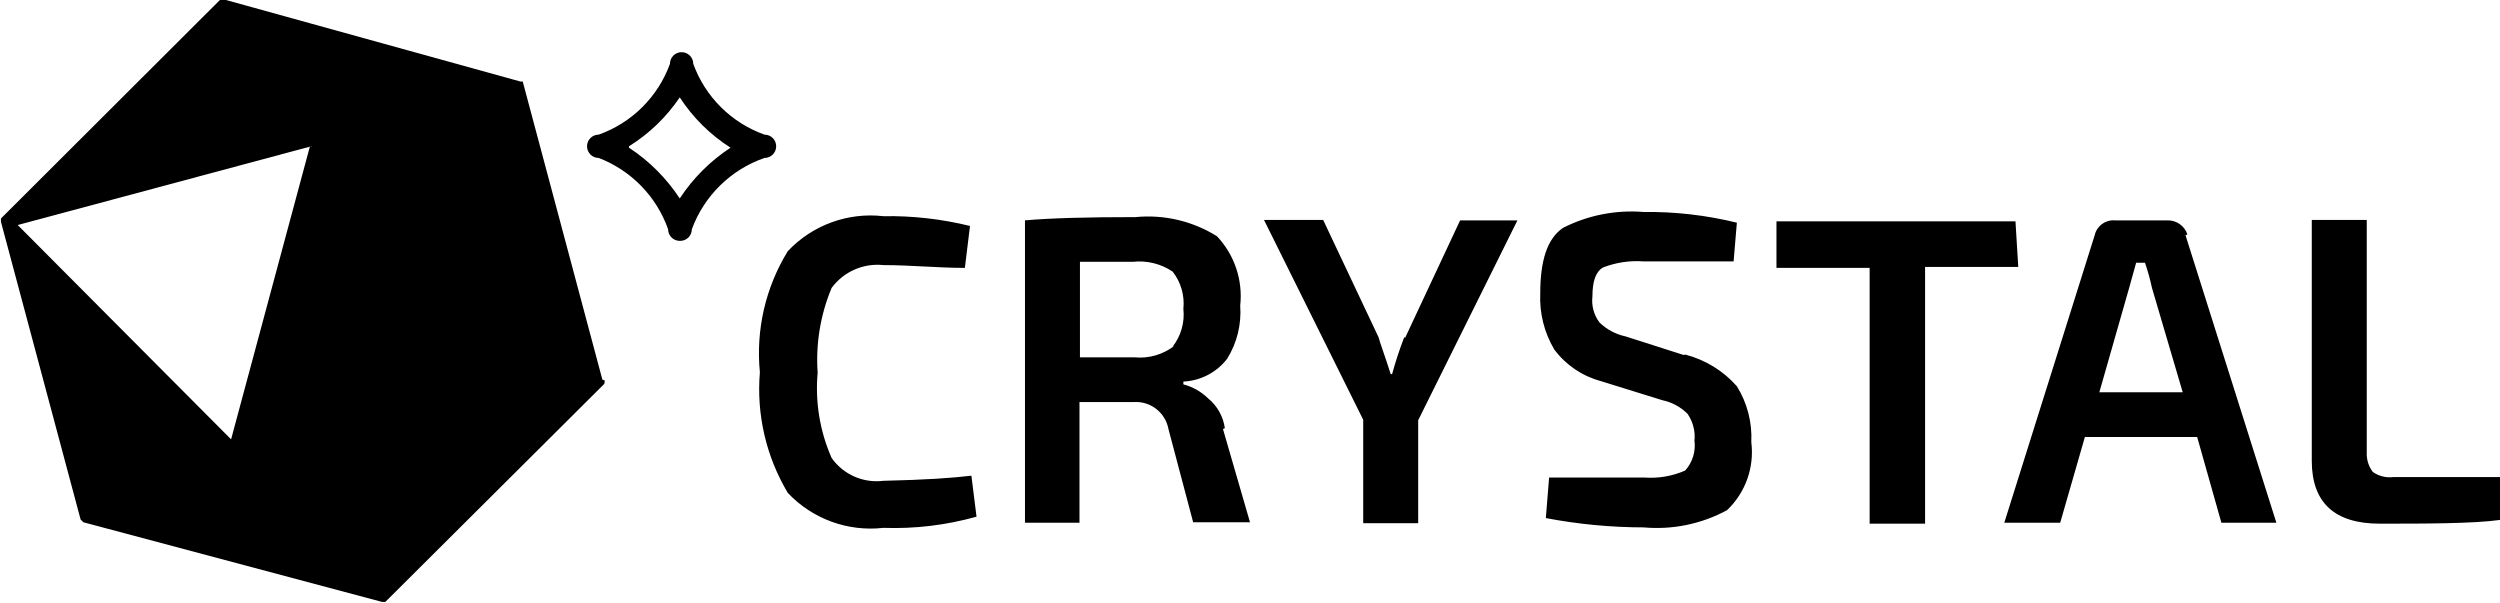
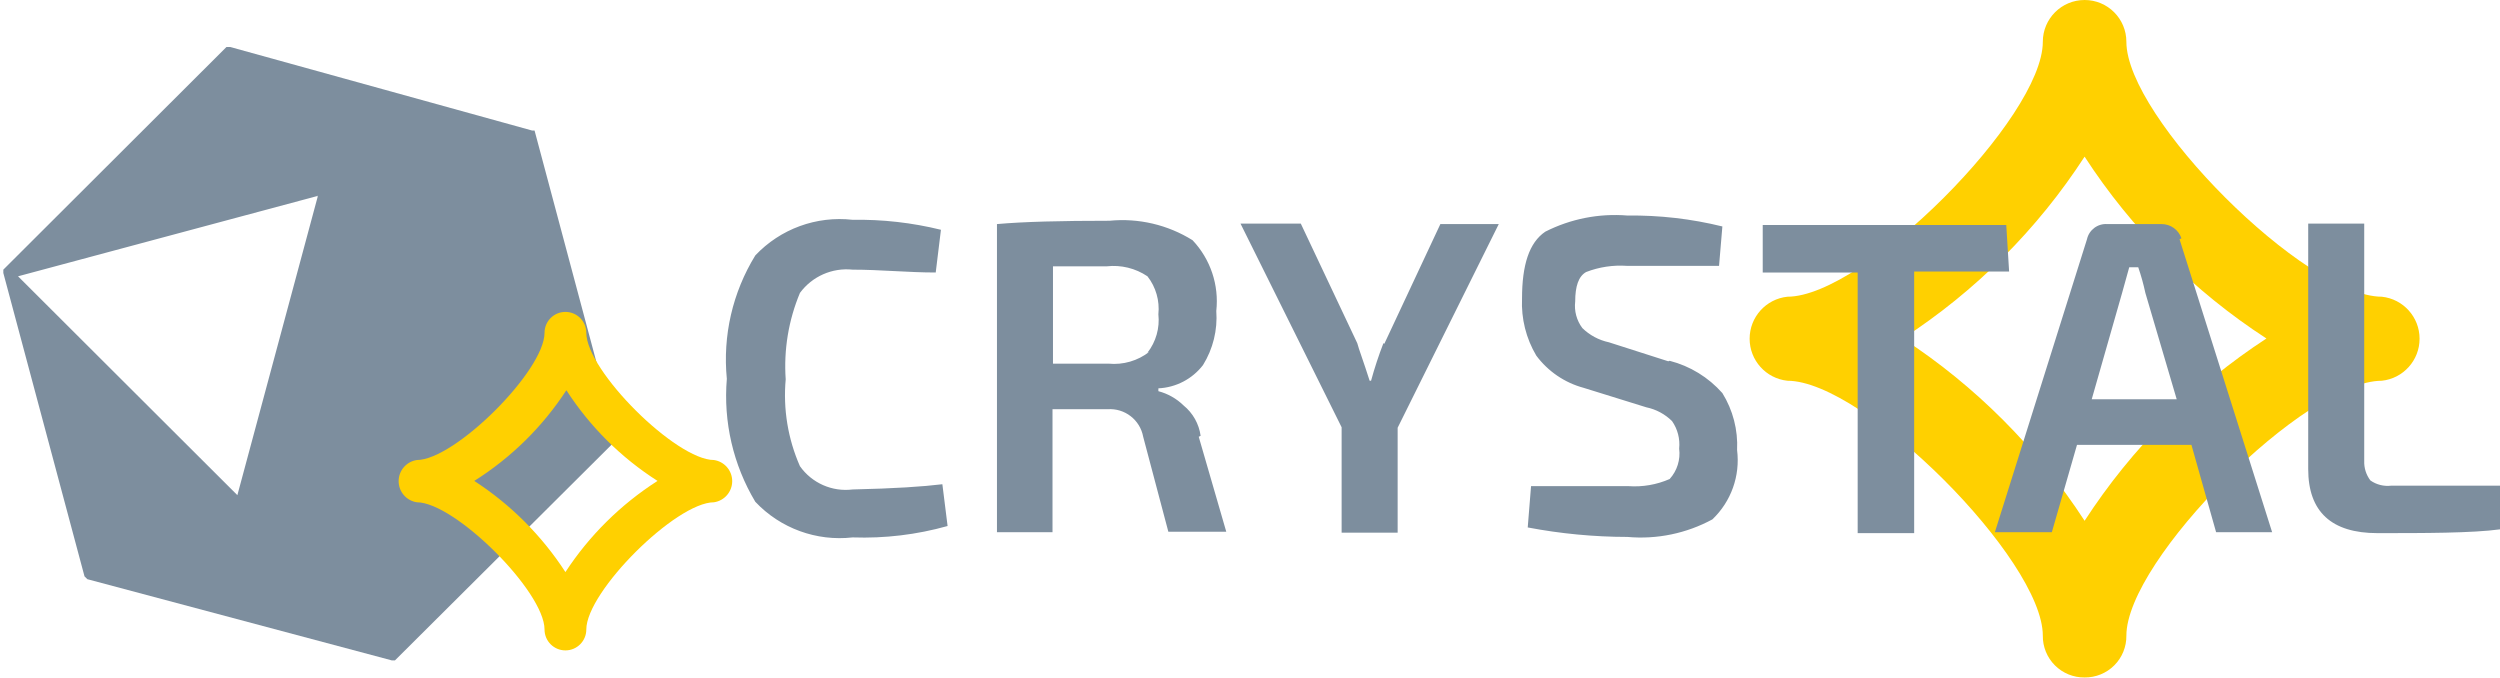
- <svg xmlns="http://www.w3.org/2000/svg" id="圖層_1" data-name="圖層 1" viewBox="0 0 53.66 12.93">
-   <path d="M26,19.72l.11.88a6.55,6.55,0,0,1-2,.24,2.44,2.44,0,0,1-2.05-.75,4.34,4.34,0,0,1-.6-2.59,4.18,4.18,0,0,1,.6-2.6,2.44,2.44,0,0,1,2.05-.75,7.28,7.28,0,0,1,1.86.21l-.11.9c-.58,0-1.17-.06-1.75-.06a1.22,1.22,0,0,0-1.11.49,4,4,0,0,0-.3,1.82,3.71,3.71,0,0,0,.3,1.83,1.18,1.18,0,0,0,1.11.49C25,19.81,25.59,19.77,26,19.72Zm5.4-1,.58,2H30.76l-.53-2a.71.71,0,0,0-.75-.58H28.32v2.59H27.15V14.24c.56-.05,1.35-.07,2.37-.07a2.79,2.79,0,0,1,1.75.41,1.87,1.87,0,0,1,.5,1.49,1.9,1.9,0,0,1-.28,1.14,1.26,1.26,0,0,1-.94.49v.06a1.19,1.19,0,0,1,.53.3,1,1,0,0,1,.36.64Zm-1.08-1.77a1.12,1.12,0,0,0,.23-.81,1.11,1.11,0,0,0-.23-.8,1.28,1.28,0,0,0-.86-.21H28.33v2.05H29.5A1.21,1.21,0,0,0,30.36,16.93Zm18.09-2.69H43.28v1h2v5.49h1.19V15.24h2Zm3.65.3,1.95,6.17H52.83l-.52-1.84H49.9l-.53,1.84h-1.2l1.94-6.17a.41.41,0,0,1,.43-.32h1.14A.44.44,0,0,1,52.1,14.54ZM52,17.93l-.66-2.24a4.66,4.66,0,0,0-.15-.54H51l-.15.54-.64,2.24Zm6.75,1.82H56.52a.63.63,0,0,1-.44-.11.64.64,0,0,1-.13-.41v-5H54.77V19.4c0,.9.49,1.35,1.46,1.35s2,0,2.58-.08l0-.92Zm-23.46-3a8.1,8.1,0,0,0-.26.79H35c-.13-.41-.23-.67-.26-.79l-1.19-2.52H32.28l2.13,4.29v2.22h1.18V18.53l2.13-4.29H36.49l-1.18,2.52Zm6,.38-1.25-.4a1.14,1.14,0,0,1-.56-.3.78.78,0,0,1-.15-.56c0-.32.07-.53.23-.62a2,2,0,0,1,.86-.13c.56,0,1.22,0,1.94,0l.07-.83a7.94,7.94,0,0,0-2-.23,3.24,3.24,0,0,0-1.73.34c-.34.23-.49.7-.49,1.41a2.16,2.16,0,0,0,.3,1.2,1.84,1.84,0,0,0,1,.68l1.32.41a1.08,1.08,0,0,1,.54.29.86.86,0,0,1,.15.58.8.8,0,0,1-.2.64,1.84,1.84,0,0,1-.87.15l-2.05,0-.07.87a11.32,11.32,0,0,0,2.1.2,3.16,3.16,0,0,0,1.79-.37A1.72,1.72,0,0,0,42.74,19a2.08,2.08,0,0,0-.31-1.2,2.22,2.22,0,0,0-1.11-.68Zm-23.21.53-1.71-6.4s0,0-.05,0L10,9.51H9.87l-4.7,4.69s0,0,0,.07l1.71,6.39s0,0,.06.06l6.41,1.71s.06,0,.07,0l4.7-4.68S18.14,17.68,18.12,17.67Zm-6.28-5-1.69,6.28s0,0,0,0L5.53,14.34s0,0,0,0l6.3-1.69S11.84,12.63,11.84,12.65Z" transform="translate(-5.15 -9.51)" />
-   <path d="M19.74,14.68a.25.25,0,0,1-.25-.25A2.55,2.55,0,0,0,18,12.9a.25.25,0,0,1-.25-.25A.25.25,0,0,1,18,12.4a2.53,2.53,0,0,0,1.53-1.52.25.25,0,1,1,.5,0,2.53,2.53,0,0,0,1.53,1.52.25.25,0,0,1,.25.25.25.25,0,0,1-.25.25A2.55,2.55,0,0,0,20,14.43.25.25,0,0,1,19.74,14.68Zm-1.09-2a3.77,3.77,0,0,1,1.09,1.09,3.77,3.77,0,0,1,1.09-1.09,3.62,3.62,0,0,1-1.09-1.08A3.62,3.62,0,0,1,18.65,12.65Z" transform="translate(-5.15 -9.51)" />
+ <svg xmlns="http://www.w3.org/2000/svg" id="圖層_1" data-name="圖層 1" viewBox="0 0 52.66 14.28">
+   <defs>
+     <style>.cls-1{fill:#ffd000;}.cls-2{fill:#7d8e9e;}</style>
+   </defs>
+   <path class="cls-1" d="M50.06,23.79a.87.87,0,0,1-.88-.88c0-1.6-3.77-5.37-5.38-5.37a.89.89,0,0,1,0-1.77c1.61,0,5.38-3.77,5.38-5.37a.88.88,0,1,1,1.76,0c0,1.6,3.77,5.37,5.38,5.37a.89.89,0,0,1,0,1.77c-1.61,0-5.38,3.77-5.38,5.37A.87.87,0,0,1,50.06,23.79Zm-3.83-7.14a13.1,13.1,0,0,1,3.83,3.84,13.1,13.1,0,0,1,3.83-3.84,13,13,0,0,1-3.83-3.83A13,13,0,0,1,46.23,16.65Z" transform="translate(-6.15 -9.52)" />
+   <path class="cls-2" d="M26,19.72l.11.88a6.55,6.55,0,0,1-2,.24,2.44,2.44,0,0,1-2.05-.75,4.34,4.34,0,0,1-.6-2.59,4.18,4.18,0,0,1,.6-2.6,2.44,2.44,0,0,1,2.05-.75,7.28,7.28,0,0,1,1.86.21l-.11.9c-.58,0-1.17-.06-1.75-.06a1.22,1.22,0,0,0-1.11.49,4,4,0,0,0-.3,1.82,3.71,3.71,0,0,0,.3,1.83,1.18,1.18,0,0,0,1.11.49C25,19.81,25.59,19.77,26,19.72Zm5.4-1,.58,2H30.76l-.53-2a.71.71,0,0,0-.75-.58H28.32v2.59H27.15V14.24c.56-.05,1.35-.07,2.37-.07a2.79,2.79,0,0,1,1.75.41,1.87,1.87,0,0,1,.5,1.49,1.9,1.9,0,0,1-.28,1.14,1.26,1.26,0,0,1-.94.49v.06a1.19,1.19,0,0,1,.53.3,1,1,0,0,1,.36.64Zm-1.08-1.77a1.12,1.12,0,0,0,.23-.81,1.11,1.11,0,0,0-.23-.8,1.28,1.28,0,0,0-.86-.21H28.33v2.05H29.5A1.21,1.21,0,0,0,30.36,16.93Zm18.09-2.69H43.28v1h2v5.49h1.19V15.24h2Zm3.65.3,1.95,6.17H52.83l-.52-1.84H49.9l-.53,1.84h-1.2l1.94-6.17a.41.41,0,0,1,.43-.32h1.14A.44.44,0,0,1,52.1,14.54ZM52,17.93l-.66-2.24a4.66,4.66,0,0,0-.15-.54H51l-.15.54-.64,2.24Zm6.75,1.82H56.52a.63.63,0,0,1-.44-.11.64.64,0,0,1-.13-.41v-5H54.77V19.4c0,.9.49,1.35,1.46,1.35s2,0,2.58-.08l0-.92Zm-23.46-3a8.1,8.1,0,0,0-.26.79H35c-.13-.41-.23-.67-.26-.79l-1.19-2.52H32.28l2.13,4.29v2.22h1.18V18.53l2.13-4.29H36.49l-1.18,2.52Zm6,.38-1.25-.4a1.14,1.14,0,0,1-.56-.3.78.78,0,0,1-.15-.56c0-.32.07-.53.23-.62a2,2,0,0,1,.86-.13c.56,0,1.22,0,1.94,0l.07-.83a7.94,7.94,0,0,0-2-.23,3.24,3.24,0,0,0-1.73.34c-.34.23-.49.7-.49,1.41a2.16,2.16,0,0,0,.3,1.2,1.84,1.84,0,0,0,1,.68l1.32.41a1.08,1.08,0,0,1,.54.29.86.86,0,0,1,.15.58.8.8,0,0,1-.2.64,1.84,1.84,0,0,1-.87.15l-2.05,0-.07.87a11.32,11.32,0,0,0,2.1.2,3.16,3.16,0,0,0,1.79-.37A1.72,1.72,0,0,0,42.74,19a2.08,2.08,0,0,0-.31-1.2,2.22,2.22,0,0,0-1.11-.68ZM19.12,18.67l-1.71-6.4s0,0-.05,0L11,10.51h-.08l-4.7,4.69s0,0,0,.07l1.71,6.39s0,0,.06.06l6.41,1.71s.06,0,.07,0l4.7-4.68S19.14,18.68,19.12,18.67Zm-6.28-5-1.69,6.28s0,0,0,0L6.53,15.34s0,0,0,0l6.3-1.69S12.84,13.63,12.84,13.65Z" transform="translate(-6.15 -9.52)" />
+   <path class="cls-1" d="M18.06,23.22a.44.44,0,0,1-.44-.44c0-.8-1.89-2.68-2.69-2.68a.45.45,0,0,1,0-.89c.8,0,2.69-1.88,2.69-2.68a.44.44,0,0,1,.88,0c0,.8,1.89,2.68,2.69,2.68a.45.45,0,0,1,0,.89c-.8,0-2.69,1.88-2.69,2.68A.44.44,0,0,1,18.06,23.22Zm-1.92-3.57a6.51,6.51,0,0,1,1.92,1.92A6.51,6.51,0,0,1,20,19.65a6.36,6.36,0,0,1-1.92-1.91A6.36,6.36,0,0,1,16.14,19.65Z" transform="translate(-6.15 -9.52)" />
</svg>
